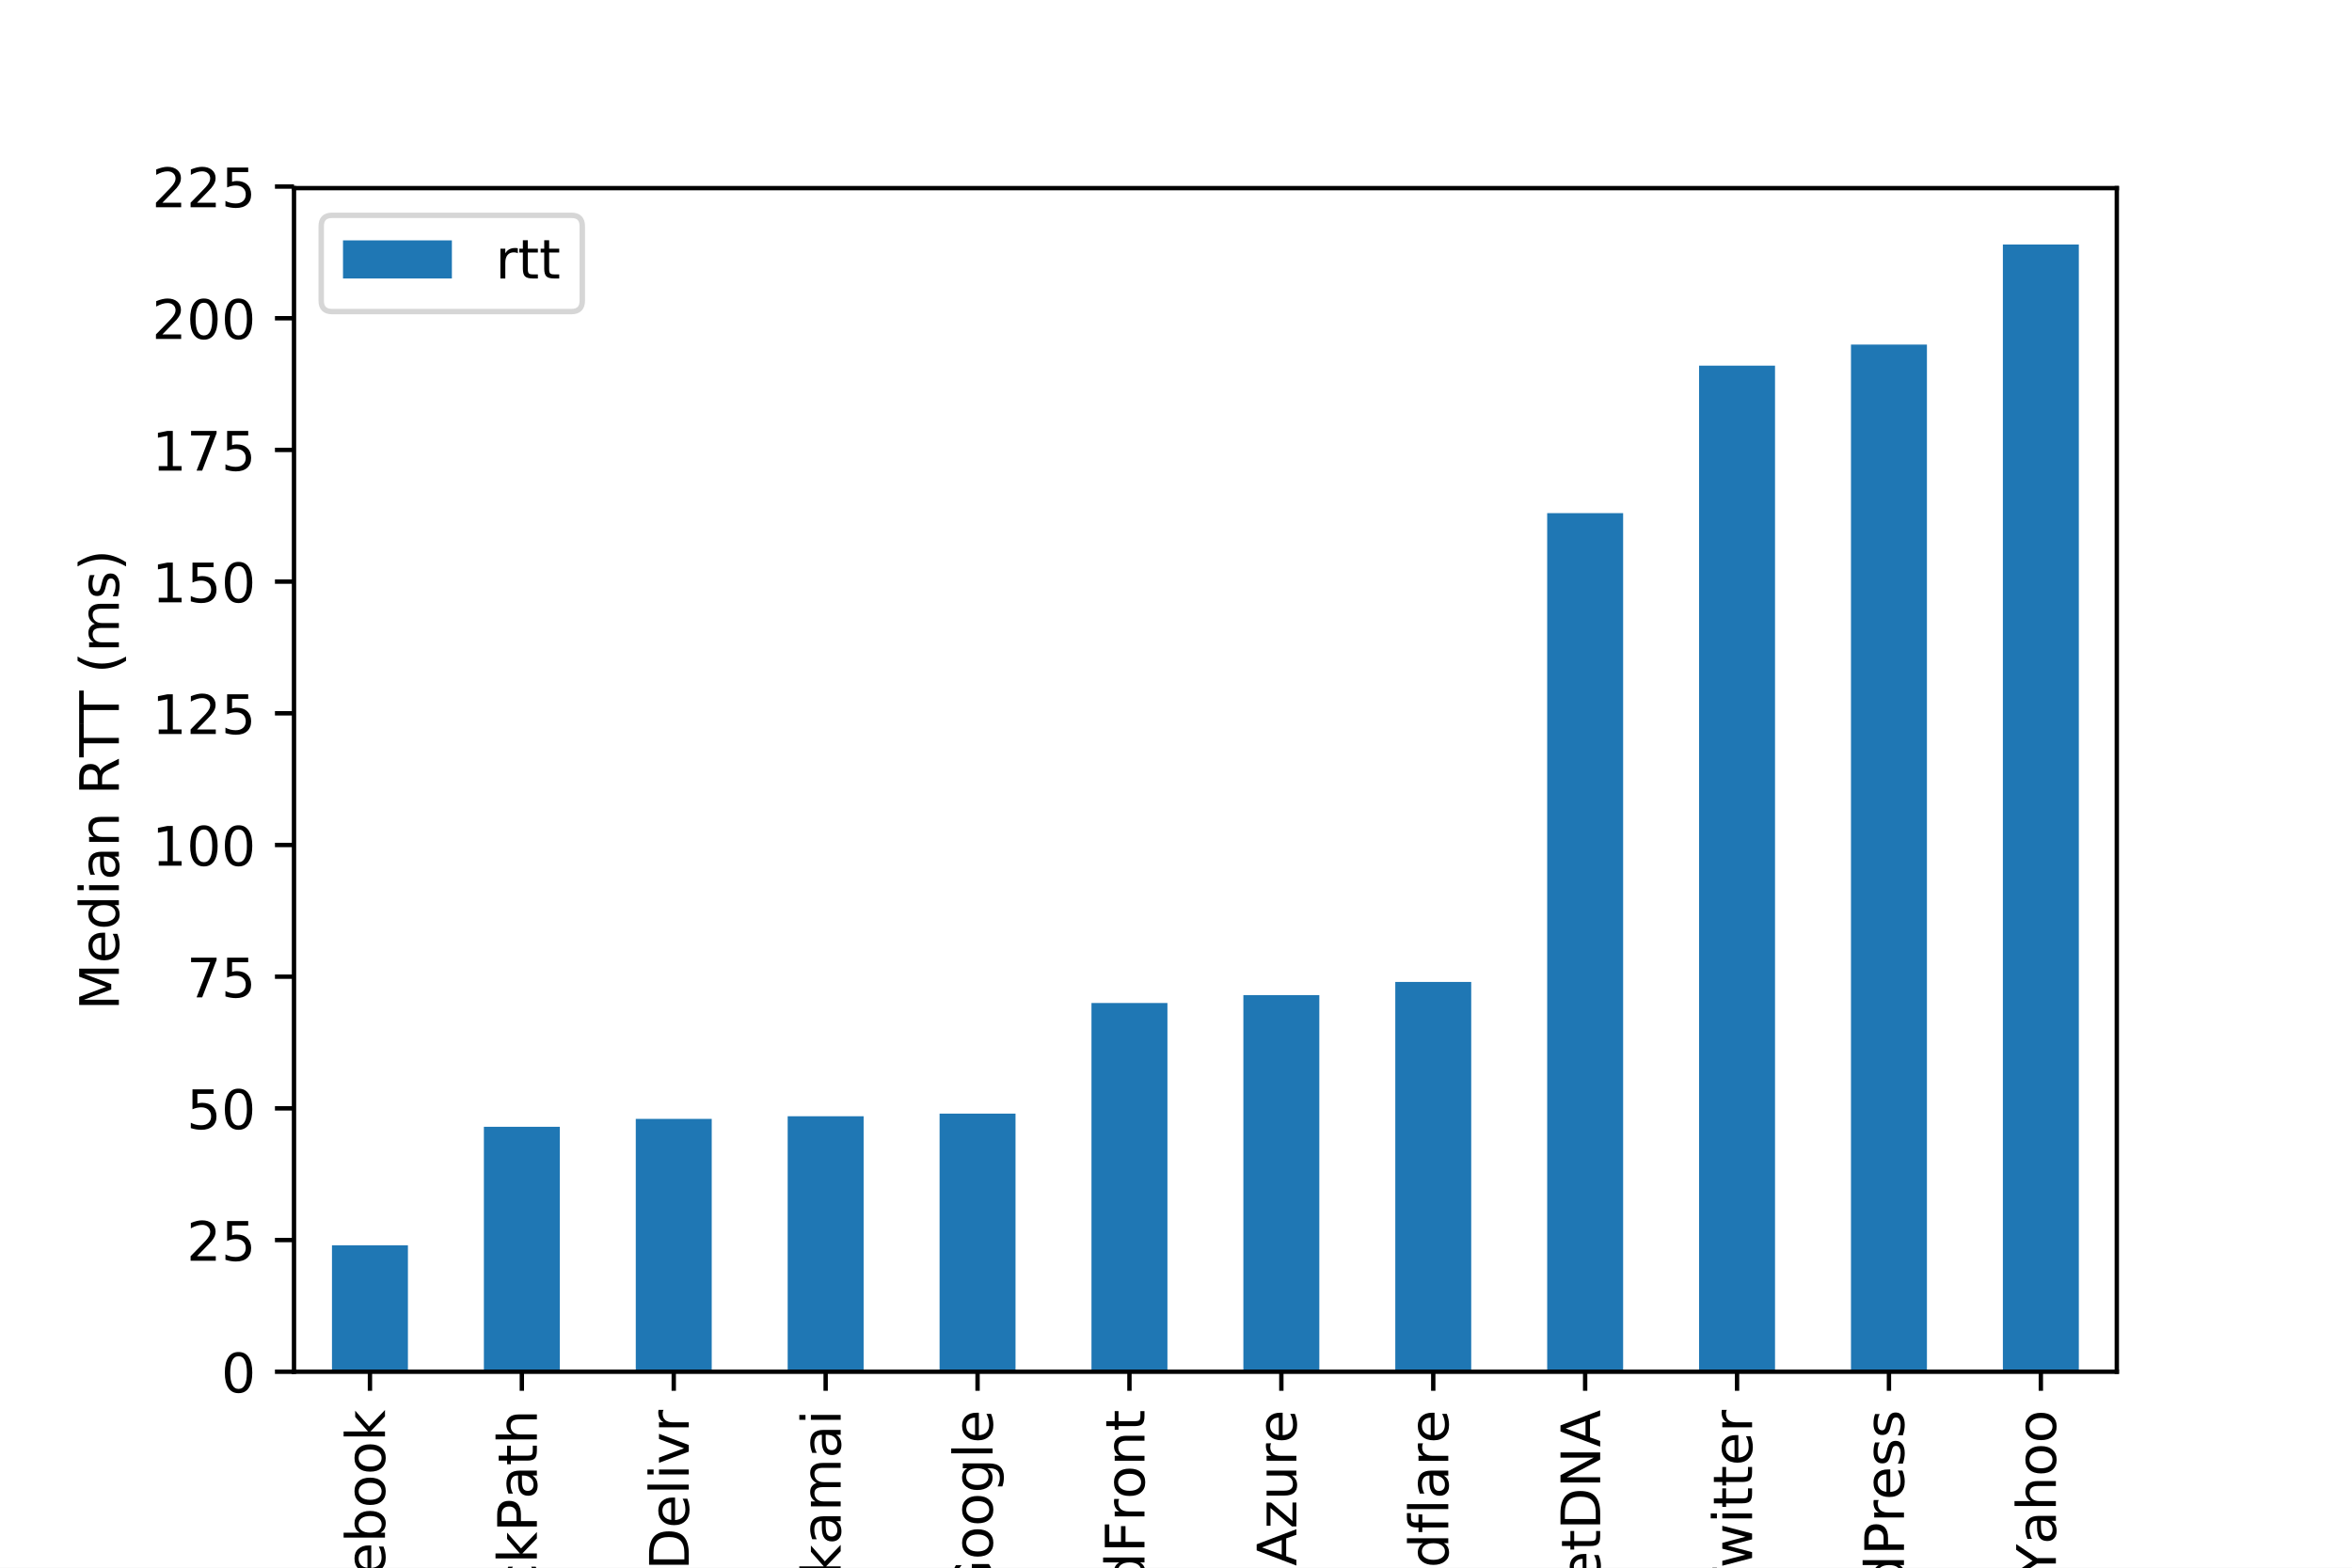
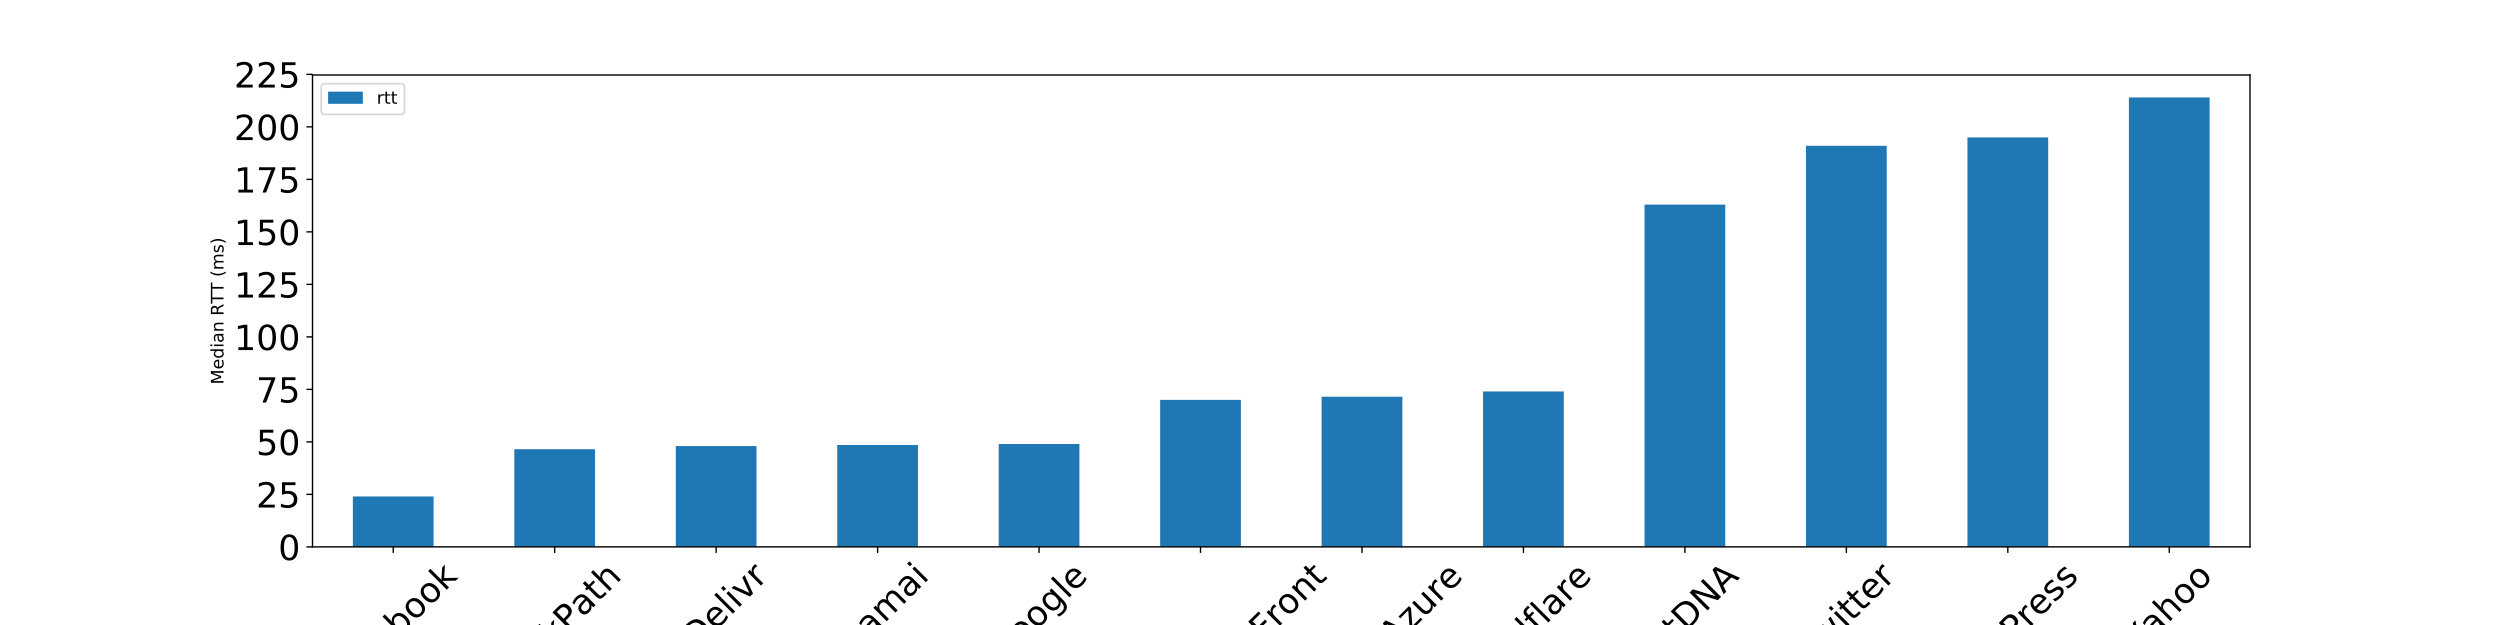
- <svg xmlns="http://www.w3.org/2000/svg" xmlns:xlink="http://www.w3.org/1999/xlink" height="288pt" version="1.1" viewBox="0 0 432 288" width="432pt">
+ <svg xmlns="http://www.w3.org/2000/svg" xmlns:xlink="http://www.w3.org/1999/xlink" height="360pt" version="1.1" viewBox="0 0 1440 360" width="1440pt">
  <defs>
    <style type="text/css">
*{stroke-linecap:butt;stroke-linejoin:round;}
  </style>
  </defs>
  <g id="figure_1">
    <g id="patch_1">
-       <path d="M 0 288  L 432 288  L 432 0  L 0 0  z " style="fill:#ffffff;" />
+       <path d="M 0 360  L 1440 360  L 1440 0  L 0 0  z " style="fill:#ffffff;" />
    </g>
    <g id="axes_1">
      <g id="patch_2">
-         <path d="M 54 252  L 388.8 252  L 388.8 34.56  L 54 34.56  z " style="fill:#ffffff;" />
+         <path d="M 180 315  L 1296 315  L 1296 43.2  L 180 43.2  z " style="fill:#ffffff;" />
      </g>
      <g id="patch_3">
-         <path clip-path="url(#p6c73d897dd)" d="M 60.975 252  L 74.925 252  L 74.925 228.775  L 60.975 228.775  z " style="fill:#1f77b4;" />
+         <path clip-path="url(#p5c8890a8bc)" d="M 203.25 315  L 249.75 315  L 249.75 285.969  L 203.25 285.969  z " style="fill:#1f77b4;" />
      </g>
      <g id="patch_4">
-         <path clip-path="url(#p6c73d897dd)" d="M 88.875 252  L 102.825 252  L 102.825 207.002  L 88.875 207.002  z " style="fill:#1f77b4;" />
+         <path clip-path="url(#p5c8890a8bc)" d="M 296.25 315  L 342.75 315  L 342.75 258.753  L 296.25 258.753  z " style="fill:#1f77b4;" />
      </g>
      <g id="patch_5">
-         <path clip-path="url(#p6c73d897dd)" d="M 116.775 252  L 130.725 252  L 130.725 205.551  L 116.775 205.551  z " style="fill:#1f77b4;" />
+         <path clip-path="url(#p5c8890a8bc)" d="M 389.25 315  L 435.75 315  L 435.75 256.939  L 389.25 256.939  z " style="fill:#1f77b4;" />
      </g>
      <g id="patch_6">
-         <path clip-path="url(#p6c73d897dd)" d="M 144.675 252  L 158.625 252  L 158.625 205.067  L 144.675 205.067  z " style="fill:#1f77b4;" />
+         <path clip-path="url(#p5c8890a8bc)" d="M 482.25 315  L 528.75 315  L 528.75 256.334  L 482.25 256.334  z " style="fill:#1f77b4;" />
      </g>
      <g id="patch_7">
-         <path clip-path="url(#p6c73d897dd)" d="M 172.575 252  L 186.525 252  L 186.525 204.583  L 172.575 204.583  z " style="fill:#1f77b4;" />
+         <path clip-path="url(#p5c8890a8bc)" d="M 575.25 315  L 621.75 315  L 621.75 255.729  L 575.25 255.729  z " style="fill:#1f77b4;" />
      </g>
      <g id="patch_8">
-         <path clip-path="url(#p6c73d897dd)" d="M 200.475 252  L 214.425 252  L 214.425 184.262  L 200.475 184.262  z " style="fill:#1f77b4;" />
+         <path clip-path="url(#p5c8890a8bc)" d="M 668.25 315  L 714.75 315  L 714.75 230.327  L 668.25 230.327  z " style="fill:#1f77b4;" />
      </g>
      <g id="patch_9">
-         <path clip-path="url(#p6c73d897dd)" d="M 228.375 252  L 242.325 252  L 242.325 182.81  L 228.375 182.81  z " style="fill:#1f77b4;" />
+         <path clip-path="url(#p5c8890a8bc)" d="M 761.25 315  L 807.75 315  L 807.75 228.513  L 761.25 228.513  z " style="fill:#1f77b4;" />
      </g>
      <g id="patch_10">
-         <path clip-path="url(#p6c73d897dd)" d="M 256.275 252  L 270.225 252  L 270.225 180.391  L 256.275 180.391  z " style="fill:#1f77b4;" />
+         <path clip-path="url(#p5c8890a8bc)" d="M 854.25 315  L 900.75 315  L 900.75 225.489  L 854.25 225.489  z " style="fill:#1f77b4;" />
      </g>
      <g id="patch_11">
-         <path clip-path="url(#p6c73d897dd)" d="M 284.175 252  L 298.125 252  L 298.125 94.266  L 284.175 94.266  z " style="fill:#1f77b4;" />
+         <path clip-path="url(#p5c8890a8bc)" d="M 947.25 315  L 993.75 315  L 993.75 117.833  L 947.25 117.833  z " style="fill:#1f77b4;" />
      </g>
      <g id="patch_12">
-         <path clip-path="url(#p6c73d897dd)" d="M 312.075 252  L 326.025 252  L 326.025 67.171  L 312.075 67.171  z " style="fill:#1f77b4;" />
+         <path clip-path="url(#p5c8890a8bc)" d="M 1040.25 315  L 1086.75 315  L 1086.75 83.964  L 1040.25 83.964  z " style="fill:#1f77b4;" />
      </g>
      <g id="patch_13">
-         <path clip-path="url(#p6c73d897dd)" d="M 339.975 252  L 353.925 252  L 353.925 63.3  L 339.975 63.3  z " style="fill:#1f77b4;" />
+         <path clip-path="url(#p5c8890a8bc)" d="M 1133.25 315  L 1179.75 315  L 1179.75 79.126  L 1133.25 79.126  z " style="fill:#1f77b4;" />
      </g>
      <g id="patch_14">
-         <path clip-path="url(#p6c73d897dd)" d="M 367.875 252  L 381.825 252  L 381.825 44.914  L 367.875 44.914  z " style="fill:#1f77b4;" />
+         <path clip-path="url(#p5c8890a8bc)" d="M 1226.25 315  L 1272.75 315  L 1272.75 56.143  L 1226.25 56.143  z " style="fill:#1f77b4;" />
      </g>
      <g id="matplotlib.axis_1">
        <g id="xtick_1">
          <g id="line2d_1">
            <defs>
-               <path d="M 0 0  L 0 3.5  " id="mf32700cb9c" style="stroke:#000000;stroke-width:0.8;" />
-             </defs>
-             <g>
-               <use style="stroke:#000000;stroke-width:0.8;" x="67.95" xlink:href="#mf32700cb9c" y="252" />
+               <path d="M 0 0  L 0 3.5  " id="m770027a06d" style="stroke:#000000;stroke-width:0.8;" />
+             </defs>
+             <g>
+               <use style="stroke:#000000;stroke-width:0.8;" x="226.5" xlink:href="#m770027a06d" y="315" />
            </g>
          </g>
          <g id="text_1">
            <defs>
              <path d="M 9.812 72.906  L 51.703 72.906  L 51.703 64.594  L 19.672 64.594  L 19.672 43.109  L 48.578 43.109  L 48.578 34.812  L 19.672 34.812  L 19.672 0  L 9.812 0  z " id="DejaVuSans-46" />
              <path d="M 34.281 27.484  Q 23.391 27.484 19.188 25  Q 14.984 22.516 14.984 16.5  Q 14.984 11.719 18.141 8.906  Q 21.297 6.109 26.703 6.109  Q 34.188 6.109 38.703 11.406  Q 43.219 16.703 43.219 25.484  L 43.219 27.484  z M 52.203 31.203  L 52.203 0  L 43.219 0  L 43.219 8.297  Q 40.141 3.328 35.547 0.953  Q 30.953 -1.422 24.312 -1.422  Q 15.922 -1.422 10.953 3.297  Q 6 8.016 6 15.922  Q 6 25.141 12.172 29.828  Q 18.359 34.516 30.609 34.516  L 43.219 34.516  L 43.219 35.406  Q 43.219 41.609 39.141 45  Q 35.062 48.391 27.688 48.391  Q 23 48.391 18.547 47.266  Q 14.109 46.141 10.016 43.891  L 10.016 52.203  Q 14.938 54.109 19.578 55.047  Q 24.219 56 28.609 56  Q 40.484 56 46.344 49.844  Q 52.203 43.703 52.203 31.203  z " id="DejaVuSans-61" />
              <path d="M 48.781 52.594  L 48.781 44.188  Q 44.969 46.297 41.141 47.344  Q 37.312 48.391 33.406 48.391  Q 24.656 48.391 19.812 42.844  Q 14.984 37.312 14.984 27.297  Q 14.984 17.281 19.812 11.734  Q 24.656 6.203 33.406 6.203  Q 37.312 6.203 41.141 7.25  Q 44.969 8.297 48.781 10.406  L 48.781 2.094  Q 45.016 0.344 40.984 -0.531  Q 36.969 -1.422 32.422 -1.422  Q 20.062 -1.422 12.781 6.344  Q 5.516 14.109 5.516 27.297  Q 5.516 40.672 12.859 48.328  Q 20.219 56 33.016 56  Q 37.156 56 41.109 55.141  Q 45.062 54.297 48.781 52.594  z " id="DejaVuSans-63" />
              <path d="M 56.203 29.594  L 56.203 25.203  L 14.891 25.203  Q 15.484 15.922 20.484 11.062  Q 25.484 6.203 34.422 6.203  Q 39.594 6.203 44.453 7.469  Q 49.312 8.734 54.109 11.281  L 54.109 2.781  Q 49.266 0.734 44.188 -0.344  Q 39.109 -1.422 33.891 -1.422  Q 20.797 -1.422 13.156 6.188  Q 5.516 13.812 5.516 26.812  Q 5.516 40.234 12.766 48.109  Q 20.016 56 32.328 56  Q 43.359 56 49.781 48.891  Q 56.203 41.797 56.203 29.594  z M 47.219 32.234  Q 47.125 39.594 43.094 43.984  Q 39.062 48.391 32.422 48.391  Q 24.906 48.391 20.391 44.141  Q 15.875 39.891 15.188 32.172  z " id="DejaVuSans-65" />
              <path d="M 48.688 27.297  Q 48.688 37.203 44.609 42.844  Q 40.531 48.484 33.406 48.484  Q 26.266 48.484 22.188 42.844  Q 18.109 37.203 18.109 27.297  Q 18.109 17.391 22.188 11.75  Q 26.266 6.109 33.406 6.109  Q 40.531 6.109 44.609 11.75  Q 48.688 17.391 48.688 27.297  z M 18.109 46.391  Q 20.953 51.266 25.266 53.625  Q 29.594 56 35.594 56  Q 45.562 56 51.781 48.094  Q 58.016 40.188 58.016 27.297  Q 58.016 14.406 51.781 6.484  Q 45.562 -1.422 35.594 -1.422  Q 29.594 -1.422 25.266 0.953  Q 20.953 3.328 18.109 8.203  L 18.109 0  L 9.078 0  L 9.078 75.984  L 18.109 75.984  z " id="DejaVuSans-62" />
              <path d="M 30.609 48.391  Q 23.391 48.391 19.188 42.75  Q 14.984 37.109 14.984 27.297  Q 14.984 17.484 19.156 11.844  Q 23.344 6.203 30.609 6.203  Q 37.797 6.203 41.984 11.859  Q 46.188 17.531 46.188 27.297  Q 46.188 37.016 41.984 42.703  Q 37.797 48.391 30.609 48.391  z M 30.609 56  Q 42.328 56 49.016 48.375  Q 55.719 40.766 55.719 27.297  Q 55.719 13.875 49.016 6.219  Q 42.328 -1.422 30.609 -1.422  Q 18.844 -1.422 12.172 6.219  Q 5.516 13.875 5.516 27.297  Q 5.516 40.766 12.172 48.375  Q 18.844 56 30.609 56  z " id="DejaVuSans-6f" />
              <path d="M 9.078 75.984  L 18.109 75.984  L 18.109 31.109  L 44.922 54.688  L 56.391 54.688  L 27.391 29.109  L 57.625 0  L 45.906 0  L 18.109 26.703  L 18.109 0  L 9.078 0  z " id="DejaVuSans-6b" />
            </defs>
-             <g transform="translate(70.70937 306.8938)rotate(-90)scale(0.1 -0.1)">
+             <g transform="translate(196.5363 400.4778)rotate(-45)scale(0.2 -0.2)">
              <use xlink:href="#DejaVuSans-46" />
              <use x="57.379" xlink:href="#DejaVuSans-61" />
              <use x="118.658" xlink:href="#DejaVuSans-63" />
              <use x="173.639" xlink:href="#DejaVuSans-65" />
              <use x="235.162" xlink:href="#DejaVuSans-62" />
              <use x="298.639" xlink:href="#DejaVuSans-6f" />
              <use x="359.82" xlink:href="#DejaVuSans-6f" />
              <use x="421.002" xlink:href="#DejaVuSans-6b" />
            </g>
          </g>
        </g>
        <g id="xtick_2">
          <g id="line2d_2">
            <g>
-               <use style="stroke:#000000;stroke-width:0.8;" x="95.85" xlink:href="#mf32700cb9c" y="252" />
+               <use style="stroke:#000000;stroke-width:0.8;" x="319.5" xlink:href="#m770027a06d" y="315" />
            </g>
          </g>
          <g id="text_2">
            <defs>
              <path d="M 53.516 70.516  L 53.516 60.891  Q 47.906 63.578 42.922 64.891  Q 37.938 66.219 33.297 66.219  Q 25.25 66.219 20.875 63.094  Q 16.5 59.969 16.5 54.203  Q 16.5 49.359 19.406 46.891  Q 22.312 44.438 30.422 42.922  L 36.375 41.703  Q 47.406 39.594 52.656 34.297  Q 57.906 29 57.906 20.125  Q 57.906 9.516 50.797 4.047  Q 43.703 -1.422 29.984 -1.422  Q 24.812 -1.422 18.969 -0.25  Q 13.141 0.922 6.891 3.219  L 6.891 13.375  Q 12.891 10.016 18.656 8.297  Q 24.422 6.594 29.984 6.594  Q 38.422 6.594 43.016 9.906  Q 47.609 13.234 47.609 19.391  Q 47.609 24.75 44.312 27.781  Q 41.016 30.812 33.5 32.328  L 27.484 33.5  Q 16.453 35.688 11.516 40.375  Q 6.594 45.062 6.594 53.422  Q 6.594 63.094 13.406 68.656  Q 20.219 74.219 32.172 74.219  Q 37.312 74.219 42.625 73.281  Q 47.953 72.359 53.516 70.516  z " id="DejaVuSans-53" />
              <path d="M 18.312 70.219  L 18.312 54.688  L 36.812 54.688  L 36.812 47.703  L 18.312 47.703  L 18.312 18.016  Q 18.312 11.328 20.141 9.422  Q 21.969 7.516 27.594 7.516  L 36.812 7.516  L 36.812 0  L 27.594 0  Q 17.188 0 13.234 3.875  Q 9.281 7.766 9.281 18.016  L 9.281 47.703  L 2.688 47.703  L 2.688 54.688  L 9.281 54.688  L 9.281 70.219  z " id="DejaVuSans-74" />
              <path d="M 19.672 64.797  L 19.672 37.406  L 32.078 37.406  Q 38.969 37.406 42.719 40.969  Q 46.484 44.531 46.484 51.125  Q 46.484 57.672 42.719 61.234  Q 38.969 64.797 32.078 64.797  z M 9.812 72.906  L 32.078 72.906  Q 44.344 72.906 50.609 67.359  Q 56.891 61.812 56.891 51.125  Q 56.891 40.328 50.609 34.812  Q 44.344 29.297 32.078 29.297  L 19.672 29.297  L 19.672 0  L 9.812 0  z " id="DejaVuSans-50" />
              <path d="M 54.891 33.016  L 54.891 0  L 45.906 0  L 45.906 32.719  Q 45.906 40.484 42.875 44.328  Q 39.844 48.188 33.797 48.188  Q 26.516 48.188 22.312 43.547  Q 18.109 38.922 18.109 30.906  L 18.109 0  L 9.078 0  L 9.078 75.984  L 18.109 75.984  L 18.109 46.188  Q 21.344 51.125 25.703 53.562  Q 30.078 56 35.797 56  Q 45.219 56 50.047 50.172  Q 54.891 44.344 54.891 33.016  z " id="DejaVuSans-68" />
            </defs>
-             <g transform="translate(98.60938 309.0953)rotate(-90)scale(0.1 -0.1)">
+             <g transform="translate(287.9796 403.5913)rotate(-45)scale(0.2 -0.2)">
              <use xlink:href="#DejaVuSans-53" />
              <use x="63.477" xlink:href="#DejaVuSans-74" />
              <use x="102.686" xlink:href="#DejaVuSans-61" />
              <use x="163.965" xlink:href="#DejaVuSans-63" />
              <use x="218.945" xlink:href="#DejaVuSans-6b" />
              <use x="276.855" xlink:href="#DejaVuSans-50" />
              <use x="337.096" xlink:href="#DejaVuSans-61" />
              <use x="398.375" xlink:href="#DejaVuSans-74" />
              <use x="437.584" xlink:href="#DejaVuSans-68" />
            </g>
          </g>
        </g>
        <g id="xtick_3">
          <g id="line2d_3">
            <g>
-               <use style="stroke:#000000;stroke-width:0.8;" x="123.75" xlink:href="#mf32700cb9c" y="252" />
+               <use style="stroke:#000000;stroke-width:0.8;" x="412.5" xlink:href="#m770027a06d" y="315" />
            </g>
          </g>
          <g id="text_3">
            <defs>
              <path d="M 9.422 54.688  L 18.406 54.688  L 18.406 -0.984  Q 18.406 -11.422 14.422 -16.109  Q 10.453 -20.797 1.609 -20.797  L -1.812 -20.797  L -1.812 -13.188  L 0.594 -13.188  Q 5.719 -13.188 7.562 -10.812  Q 9.422 -8.453 9.422 -0.984  z M 9.422 75.984  L 18.406 75.984  L 18.406 64.594  L 9.422 64.594  z " id="DejaVuSans-6a" />
              <path d="M 44.281 53.078  L 44.281 44.578  Q 40.484 46.531 36.375 47.5  Q 32.281 48.484 27.875 48.484  Q 21.188 48.484 17.844 46.438  Q 14.5 44.391 14.5 40.281  Q 14.5 37.156 16.891 35.375  Q 19.281 33.594 26.516 31.984  L 29.594 31.297  Q 39.156 29.25 43.188 25.516  Q 47.219 21.781 47.219 15.094  Q 47.219 7.469 41.188 3.016  Q 35.156 -1.422 24.609 -1.422  Q 20.219 -1.422 15.453 -0.562  Q 10.688 0.297 5.422 2  L 5.422 11.281  Q 10.406 8.688 15.234 7.391  Q 20.062 6.109 24.812 6.109  Q 31.156 6.109 34.562 8.281  Q 37.984 10.453 37.984 14.406  Q 37.984 18.062 35.516 20.016  Q 33.062 21.969 24.703 23.781  L 21.578 24.516  Q 13.234 26.266 9.516 29.906  Q 5.812 33.547 5.812 39.891  Q 5.812 47.609 11.281 51.797  Q 16.75 56 26.812 56  Q 31.781 56 36.172 55.266  Q 40.578 54.547 44.281 53.078  z " id="DejaVuSans-73" />
              <path d="M 19.672 64.797  L 19.672 8.109  L 31.594 8.109  Q 46.688 8.109 53.688 14.938  Q 60.688 21.781 60.688 36.531  Q 60.688 51.172 53.688 57.984  Q 46.688 64.797 31.594 64.797  z M 9.812 72.906  L 30.078 72.906  Q 51.266 72.906 61.172 64.094  Q 71.094 55.281 71.094 36.531  Q 71.094 17.672 61.125 8.828  Q 51.172 0 30.078 0  L 9.812 0  z " id="DejaVuSans-44" />
              <path d="M 9.422 75.984  L 18.406 75.984  L 18.406 0  L 9.422 0  z " id="DejaVuSans-6c" />
              <path d="M 9.422 54.688  L 18.406 54.688  L 18.406 0  L 9.422 0  z M 9.422 75.984  L 18.406 75.984  L 18.406 64.594  L 9.422 64.594  z " id="DejaVuSans-69" />
              <path d="M 2.984 54.688  L 12.5 54.688  L 29.594 8.797  L 46.688 54.688  L 56.203 54.688  L 35.688 0  L 23.484 0  z " id="DejaVuSans-76" />
              <path d="M 41.109 46.297  Q 39.594 47.172 37.812 47.578  Q 36.031 48 33.891 48  Q 26.266 48 22.188 43.047  Q 18.109 38.094 18.109 28.812  L 18.109 0  L 9.078 0  L 9.078 54.688  L 18.109 54.688  L 18.109 46.188  Q 20.953 51.172 25.484 53.578  Q 30.031 56 36.531 56  Q 37.453 56 38.578 55.875  Q 39.703 55.766 41.062 55.516  z " id="DejaVuSans-72" />
            </defs>
-             <g transform="translate(126.5094 296.4266)rotate(-90)scale(0.1 -0.1)">
+             <g transform="translate(389.9378 385.675)rotate(-45)scale(0.2 -0.2)">
              <use xlink:href="#DejaVuSans-6a" />
              <use x="27.783" xlink:href="#DejaVuSans-73" />
              <use x="79.883" xlink:href="#DejaVuSans-44" />
              <use x="156.885" xlink:href="#DejaVuSans-65" />
              <use x="218.408" xlink:href="#DejaVuSans-6c" />
              <use x="246.191" xlink:href="#DejaVuSans-69" />
              <use x="273.975" xlink:href="#DejaVuSans-76" />
              <use x="333.154" xlink:href="#DejaVuSans-72" />
            </g>
          </g>
        </g>
        <g id="xtick_4">
          <g id="line2d_4">
            <g>
-               <use style="stroke:#000000;stroke-width:0.8;" x="151.65" xlink:href="#mf32700cb9c" y="252" />
+               <use style="stroke:#000000;stroke-width:0.8;" x="505.5" xlink:href="#m770027a06d" y="315" />
            </g>
          </g>
          <g id="text_4">
            <defs>
              <path d="M 34.188 63.188  L 20.797 26.906  L 47.609 26.906  z M 28.609 72.906  L 39.797 72.906  L 67.578 0  L 57.328 0  L 50.688 18.703  L 17.828 18.703  L 11.188 0  L 0.781 0  z " id="DejaVuSans-41" />
              <path d="M 52 44.188  Q 55.375 50.25 60.062 53.125  Q 64.75 56 71.094 56  Q 79.641 56 84.281 50.016  Q 88.922 44.047 88.922 33.016  L 88.922 0  L 79.891 0  L 79.891 32.719  Q 79.891 40.578 77.094 44.375  Q 74.312 48.188 68.609 48.188  Q 61.625 48.188 57.562 43.547  Q 53.516 38.922 53.516 30.906  L 53.516 0  L 44.484 0  L 44.484 32.719  Q 44.484 40.625 41.703 44.406  Q 38.922 48.188 33.109 48.188  Q 26.219 48.188 22.156 43.531  Q 18.109 38.875 18.109 30.906  L 18.109 0  L 9.078 0  L 9.078 54.688  L 18.109 54.688  L 18.109 46.188  Q 21.188 51.219 25.484 53.609  Q 29.781 56 35.688 56  Q 41.656 56 45.828 52.969  Q 50 49.953 52 44.188  z " id="DejaVuSans-6d" />
            </defs>
-             <g transform="translate(154.4094 296.4047)rotate(-90)scale(0.1 -0.1)">
+             <g transform="translate(482.9532 385.644)rotate(-45)scale(0.2 -0.2)">
              <use xlink:href="#DejaVuSans-41" />
              <use x="68.408" xlink:href="#DejaVuSans-6b" />
              <use x="126.303" xlink:href="#DejaVuSans-61" />
              <use x="187.582" xlink:href="#DejaVuSans-6d" />
              <use x="284.994" xlink:href="#DejaVuSans-61" />
              <use x="346.273" xlink:href="#DejaVuSans-69" />
            </g>
          </g>
        </g>
        <g id="xtick_5">
          <g id="line2d_5">
            <g>
-               <use style="stroke:#000000;stroke-width:0.8;" x="179.55" xlink:href="#mf32700cb9c" y="252" />
+               <use style="stroke:#000000;stroke-width:0.8;" x="598.5" xlink:href="#m770027a06d" y="315" />
            </g>
          </g>
          <g id="text_5">
            <defs>
              <path d="M 59.516 10.406  L 59.516 29.984  L 43.406 29.984  L 43.406 38.094  L 69.281 38.094  L 69.281 6.781  Q 63.578 2.734 56.688 0.656  Q 49.812 -1.422 42 -1.422  Q 24.906 -1.422 15.25 8.562  Q 5.609 18.562 5.609 36.375  Q 5.609 54.25 15.25 64.234  Q 24.906 74.219 42 74.219  Q 49.125 74.219 55.547 72.453  Q 61.969 70.703 67.391 67.281  L 67.391 56.781  Q 61.922 61.422 55.766 63.766  Q 49.609 66.109 42.828 66.109  Q 29.438 66.109 22.719 58.641  Q 16.016 51.172 16.016 36.375  Q 16.016 21.625 22.719 14.156  Q 29.438 6.688 42.828 6.688  Q 48.047 6.688 52.141 7.594  Q 56.25 8.5 59.516 10.406  z " id="DejaVuSans-47" />
              <path d="M 45.406 27.984  Q 45.406 37.75 41.375 43.109  Q 37.359 48.484 30.078 48.484  Q 22.859 48.484 18.828 43.109  Q 14.797 37.75 14.797 27.984  Q 14.797 18.266 18.828 12.891  Q 22.859 7.516 30.078 7.516  Q 37.359 7.516 41.375 12.891  Q 45.406 18.266 45.406 27.984  z M 54.391 6.781  Q 54.391 -7.172 48.188 -13.984  Q 42 -20.797 29.203 -20.797  Q 24.469 -20.797 20.266 -20.094  Q 16.062 -19.391 12.109 -17.922  L 12.109 -9.188  Q 16.062 -11.328 19.922 -12.344  Q 23.781 -13.375 27.781 -13.375  Q 36.625 -13.375 41.016 -8.766  Q 45.406 -4.156 45.406 5.172  L 45.406 9.625  Q 42.625 4.781 38.281 2.391  Q 33.938 0 27.875 0  Q 17.828 0 11.672 7.656  Q 5.516 15.328 5.516 27.984  Q 5.516 40.672 11.672 48.328  Q 17.828 56 27.875 56  Q 33.938 56 38.281 53.609  Q 42.625 51.219 45.406 46.391  L 45.406 54.688  L 54.391 54.688  z " id="DejaVuSans-67" />
            </defs>
-             <g transform="translate(182.3094 294.2656)rotate(-90)scale(0.1 -0.1)">
+             <g transform="translate(577.4658 382.6189)rotate(-45)scale(0.2 -0.2)">
              <use xlink:href="#DejaVuSans-47" />
              <use x="77.49" xlink:href="#DejaVuSans-6f" />
              <use x="138.672" xlink:href="#DejaVuSans-6f" />
              <use x="199.854" xlink:href="#DejaVuSans-67" />
              <use x="263.33" xlink:href="#DejaVuSans-6c" />
              <use x="291.113" xlink:href="#DejaVuSans-65" />
            </g>
          </g>
        </g>
        <g id="xtick_6">
          <g id="line2d_6">
            <g>
-               <use style="stroke:#000000;stroke-width:0.8;" x="207.45" xlink:href="#mf32700cb9c" y="252" />
+               <use style="stroke:#000000;stroke-width:0.8;" x="691.5" xlink:href="#m770027a06d" y="315" />
            </g>
          </g>
          <g id="text_6">
            <defs>
              <path d="M 5.516 54.688  L 48.188 54.688  L 48.188 46.484  L 14.406 7.172  L 48.188 7.172  L 48.188 0  L 4.297 0  L 4.297 8.203  L 38.094 47.516  L 5.516 47.516  z " id="DejaVuSans-7a" />
              <path d="M 54.891 33.016  L 54.891 0  L 45.906 0  L 45.906 32.719  Q 45.906 40.484 42.875 44.328  Q 39.844 48.188 33.797 48.188  Q 26.516 48.188 22.312 43.547  Q 18.109 38.922 18.109 30.906  L 18.109 0  L 9.078 0  L 9.078 54.688  L 18.109 54.688  L 18.109 46.188  Q 21.344 51.125 25.703 53.562  Q 30.078 56 35.797 56  Q 45.219 56 50.047 50.172  Q 54.891 44.344 54.891 33.016  z " id="DejaVuSans-6e" />
              <path id="DejaVuSans-20" />
              <path d="M 64.406 67.281  L 64.406 56.891  Q 59.422 61.531 53.781 63.812  Q 48.141 66.109 41.797 66.109  Q 29.297 66.109 22.656 58.469  Q 16.016 50.828 16.016 36.375  Q 16.016 21.969 22.656 14.328  Q 29.297 6.688 41.797 6.688  Q 48.141 6.688 53.781 8.984  Q 59.422 11.281 64.406 15.922  L 64.406 5.609  Q 59.234 2.094 53.438 0.328  Q 47.656 -1.422 41.219 -1.422  Q 24.656 -1.422 15.125 8.703  Q 5.609 18.844 5.609 36.375  Q 5.609 53.953 15.125 64.078  Q 24.656 74.219 41.219 74.219  Q 47.75 74.219 53.531 72.484  Q 59.328 70.75 64.406 67.281  z " id="DejaVuSans-43" />
              <path d="M 8.5 21.578  L 8.5 54.688  L 17.484 54.688  L 17.484 21.922  Q 17.484 14.156 20.5 10.266  Q 23.531 6.391 29.594 6.391  Q 36.859 6.391 41.078 11.031  Q 45.312 15.672 45.312 23.688  L 45.312 54.688  L 54.297 54.688  L 54.297 0  L 45.312 0  L 45.312 8.406  Q 42.047 3.422 37.719 1  Q 33.406 -1.422 27.688 -1.422  Q 18.266 -1.422 13.375 4.438  Q 8.5 10.297 8.5 21.578  z M 31.109 56  z " id="DejaVuSans-75" />
              <path d="M 45.406 46.391  L 45.406 75.984  L 54.391 75.984  L 54.391 0  L 45.406 0  L 45.406 8.203  Q 42.578 3.328 38.25 0.953  Q 33.938 -1.422 27.875 -1.422  Q 17.969 -1.422 11.734 6.484  Q 5.516 14.406 5.516 27.297  Q 5.516 40.188 11.734 48.094  Q 17.969 56 27.875 56  Q 33.938 56 38.25 53.625  Q 42.578 51.266 45.406 46.391  z M 14.797 27.297  Q 14.797 17.391 18.875 11.75  Q 22.953 6.109 30.078 6.109  Q 37.203 6.109 41.297 11.75  Q 45.406 17.391 45.406 27.297  Q 45.406 37.203 41.297 42.844  Q 37.203 48.484 30.078 48.484  Q 22.953 48.484 18.875 42.844  Q 14.797 37.203 14.797 27.297  z " id="DejaVuSans-64" />
            </defs>
-             <g transform="translate(210.2094 357.3828)rotate(-90)scale(0.1 -0.1)">
+             <g transform="translate(625.8352 471.8801)rotate(-45)scale(0.2 -0.2)">
              <use xlink:href="#DejaVuSans-41" />
              <use x="68.408" xlink:href="#DejaVuSans-6d" />
              <use x="165.82" xlink:href="#DejaVuSans-61" />
              <use x="227.1" xlink:href="#DejaVuSans-7a" />
              <use x="279.59" xlink:href="#DejaVuSans-6f" />
              <use x="340.771" xlink:href="#DejaVuSans-6e" />
              <use x="404.15" xlink:href="#DejaVuSans-20" />
              <use x="435.938" xlink:href="#DejaVuSans-43" />
              <use x="505.762" xlink:href="#DejaVuSans-6c" />
              <use x="533.545" xlink:href="#DejaVuSans-6f" />
              <use x="594.727" xlink:href="#DejaVuSans-75" />
              <use x="658.105" xlink:href="#DejaVuSans-64" />
              <use x="721.582" xlink:href="#DejaVuSans-46" />
              <use x="778.992" xlink:href="#DejaVuSans-72" />
              <use x="820.074" xlink:href="#DejaVuSans-6f" />
              <use x="881.256" xlink:href="#DejaVuSans-6e" />
              <use x="944.635" xlink:href="#DejaVuSans-74" />
            </g>
          </g>
        </g>
        <g id="xtick_7">
          <g id="line2d_7">
            <g>
-               <use style="stroke:#000000;stroke-width:0.8;" x="235.35" xlink:href="#mf32700cb9c" y="252" />
+               <use style="stroke:#000000;stroke-width:0.8;" x="784.5" xlink:href="#m770027a06d" y="315" />
            </g>
          </g>
          <g id="text_7">
            <defs>
              <path d="M 9.812 72.906  L 24.516 72.906  L 43.109 23.297  L 61.812 72.906  L 76.516 72.906  L 76.516 0  L 66.891 0  L 66.891 64.016  L 48.094 14.016  L 38.188 14.016  L 19.391 64.016  L 19.391 0  L 9.812 0  z " id="DejaVuSans-4d" />
              <path d="M 37.109 75.984  L 37.109 68.5  L 28.516 68.5  Q 23.688 68.5 21.797 66.547  Q 19.922 64.594 19.922 59.516  L 19.922 54.688  L 34.719 54.688  L 34.719 47.703  L 19.922 47.703  L 19.922 0  L 10.891 0  L 10.891 47.703  L 2.297 47.703  L 2.297 54.688  L 10.891 54.688  L 10.891 58.5  Q 10.891 67.625 15.141 71.797  Q 19.391 75.984 28.609 75.984  z " id="DejaVuSans-66" />
            </defs>
-             <g transform="translate(238.1094 336.7641)rotate(-90)scale(0.1 -0.1)">
+             <g transform="translate(733.4149 442.7208)rotate(-45)scale(0.2 -0.2)">
              <use xlink:href="#DejaVuSans-4d" />
              <use x="86.279" xlink:href="#DejaVuSans-69" />
              <use x="114.062" xlink:href="#DejaVuSans-63" />
              <use x="169.043" xlink:href="#DejaVuSans-72" />
              <use x="210.125" xlink:href="#DejaVuSans-6f" />
              <use x="271.307" xlink:href="#DejaVuSans-73" />
              <use x="323.406" xlink:href="#DejaVuSans-6f" />
              <use x="384.588" xlink:href="#DejaVuSans-66" />
              <use x="419.777" xlink:href="#DejaVuSans-74" />
              <use x="458.986" xlink:href="#DejaVuSans-20" />
              <use x="490.773" xlink:href="#DejaVuSans-41" />
              <use x="559.182" xlink:href="#DejaVuSans-7a" />
              <use x="611.672" xlink:href="#DejaVuSans-75" />
              <use x="675.051" xlink:href="#DejaVuSans-72" />
              <use x="716.133" xlink:href="#DejaVuSans-65" />
            </g>
          </g>
        </g>
        <g id="xtick_8">
          <g id="line2d_8">
            <g>
-               <use style="stroke:#000000;stroke-width:0.8;" x="263.25" xlink:href="#mf32700cb9c" y="252" />
+               <use style="stroke:#000000;stroke-width:0.8;" x="877.5" xlink:href="#m770027a06d" y="315" />
            </g>
          </g>
          <g id="text_8">
-             <g transform="translate(266.0094 310.2531)rotate(-90)scale(0.1 -0.1)">
+             <g transform="translate(845.1609 405.2287)rotate(-45)scale(0.2 -0.2)">
              <use xlink:href="#DejaVuSans-43" />
              <use x="69.824" xlink:href="#DejaVuSans-6c" />
              <use x="97.607" xlink:href="#DejaVuSans-6f" />
              <use x="158.789" xlink:href="#DejaVuSans-75" />
              <use x="222.168" xlink:href="#DejaVuSans-64" />
              <use x="285.645" xlink:href="#DejaVuSans-66" />
              <use x="320.85" xlink:href="#DejaVuSans-6c" />
              <use x="348.633" xlink:href="#DejaVuSans-61" />
              <use x="409.912" xlink:href="#DejaVuSans-72" />
              <use x="450.994" xlink:href="#DejaVuSans-65" />
            </g>
          </g>
        </g>
        <g id="xtick_9">
          <g id="line2d_9">
            <g>
-               <use style="stroke:#000000;stroke-width:0.8;" x="291.15" xlink:href="#mf32700cb9c" y="252" />
+               <use style="stroke:#000000;stroke-width:0.8;" x="970.5" xlink:href="#m770027a06d" y="315" />
            </g>
          </g>
          <g id="text_9">
            <defs>
              <path d="M 9.812 72.906  L 23.094 72.906  L 55.422 11.922  L 55.422 72.906  L 64.984 72.906  L 64.984 0  L 51.703 0  L 19.391 60.984  L 19.391 0  L 9.812 0  z " id="DejaVuSans-4e" />
            </defs>
-             <g transform="translate(293.9094 298.5766)rotate(-90)scale(0.1 -0.1)">
+             <g transform="translate(946.4175 388.7155)rotate(-45)scale(0.2 -0.2)">
              <use xlink:href="#DejaVuSans-4e" />
              <use x="74.805" xlink:href="#DejaVuSans-65" />
              <use x="136.328" xlink:href="#DejaVuSans-74" />
              <use x="175.537" xlink:href="#DejaVuSans-44" />
              <use x="252.539" xlink:href="#DejaVuSans-4e" />
              <use x="327.344" xlink:href="#DejaVuSans-41" />
            </g>
          </g>
        </g>
        <g id="xtick_10">
          <g id="line2d_10">
            <g>
-               <use style="stroke:#000000;stroke-width:0.8;" x="319.05" xlink:href="#mf32700cb9c" y="252" />
+               <use style="stroke:#000000;stroke-width:0.8;" x="1063.5" xlink:href="#m770027a06d" y="315" />
            </g>
          </g>
          <g id="text_10">
            <defs>
              <path d="M -0.297 72.906  L 61.375 72.906  L 61.375 64.594  L 35.5 64.594  L 35.5 0  L 25.594 0  L 25.594 64.594  L -0.297 64.594  z " id="DejaVuSans-54" />
              <path d="M 4.203 54.688  L 13.188 54.688  L 24.422 12.016  L 35.594 54.688  L 46.188 54.688  L 57.422 12.016  L 68.609 54.688  L 77.594 54.688  L 63.281 0  L 52.688 0  L 40.922 44.828  L 29.109 0  L 18.5 0  z " id="DejaVuSans-77" />
            </defs>
-             <g transform="translate(321.8094 294.1438)rotate(-90)scale(0.1 -0.1)">
+             <g transform="translate(1042.552 382.4466)rotate(-45)scale(0.2 -0.2)">
              <use xlink:href="#DejaVuSans-54" />
              <use x="60.834" xlink:href="#DejaVuSans-77" />
              <use x="142.621" xlink:href="#DejaVuSans-69" />
              <use x="170.404" xlink:href="#DejaVuSans-74" />
              <use x="209.613" xlink:href="#DejaVuSans-74" />
              <use x="248.822" xlink:href="#DejaVuSans-65" />
              <use x="310.346" xlink:href="#DejaVuSans-72" />
            </g>
          </g>
        </g>
        <g id="xtick_11">
          <g id="line2d_11">
            <g>
-               <use style="stroke:#000000;stroke-width:0.8;" x="346.95" xlink:href="#mf32700cb9c" y="252" />
+               <use style="stroke:#000000;stroke-width:0.8;" x="1156.5" xlink:href="#m770027a06d" y="315" />
            </g>
          </g>
          <g id="text_11">
            <defs>
              <path d="M 3.328 72.906  L 13.281 72.906  L 28.609 11.281  L 43.891 72.906  L 54.984 72.906  L 70.312 11.281  L 85.594 72.906  L 95.609 72.906  L 77.297 0  L 64.891 0  L 49.516 63.281  L 33.984 0  L 21.578 0  z " id="DejaVuSans-57" />
            </defs>
-             <g transform="translate(349.7094 312.1641)rotate(-90)scale(0.1 -0.1)">
+             <g transform="translate(1122.81 407.9312)rotate(-45)scale(0.2 -0.2)">
              <use xlink:href="#DejaVuSans-57" />
              <use x="98.799" xlink:href="#DejaVuSans-6f" />
              <use x="159.98" xlink:href="#DejaVuSans-72" />
              <use x="201.078" xlink:href="#DejaVuSans-64" />
              <use x="264.555" xlink:href="#DejaVuSans-50" />
              <use x="324.842" xlink:href="#DejaVuSans-72" />
              <use x="365.924" xlink:href="#DejaVuSans-65" />
              <use x="427.447" xlink:href="#DejaVuSans-73" />
              <use x="479.547" xlink:href="#DejaVuSans-73" />
            </g>
          </g>
        </g>
        <g id="xtick_12">
          <g id="line2d_12">
            <g>
-               <use style="stroke:#000000;stroke-width:0.8;" x="374.85" xlink:href="#mf32700cb9c" y="252" />
+               <use style="stroke:#000000;stroke-width:0.8;" x="1249.5" xlink:href="#m770027a06d" y="315" />
            </g>
          </g>
          <g id="text_12">
            <defs>
              <path d="M -0.203 72.906  L 10.406 72.906  L 30.609 42.922  L 50.688 72.906  L 61.281 72.906  L 35.5 34.719  L 35.5 0  L 25.594 0  L 25.594 34.719  z " id="DejaVuSans-59" />
            </defs>
-             <g transform="translate(377.6094 289.7906)rotate(-90)scale(0.1 -0.1)">
+             <g transform="translate(1231.63 376.2903)rotate(-45)scale(0.2 -0.2)">
              <use xlink:href="#DejaVuSans-59" />
              <use x="60.881" xlink:href="#DejaVuSans-61" />
              <use x="122.16" xlink:href="#DejaVuSans-68" />
              <use x="185.539" xlink:href="#DejaVuSans-6f" />
              <use x="246.721" xlink:href="#DejaVuSans-6f" />
            </g>
          </g>
        </g>
        <g id="text_13">
-           <g transform="translate(185.3422 368.9812)scale(0.1 -0.1)">
+           <g transform="translate(701.9422 486.4197)scale(0.1 -0.1)">
            <use xlink:href="#DejaVuSans-43" />
            <use x="69.824" xlink:href="#DejaVuSans-44" />
            <use x="146.826" xlink:href="#DejaVuSans-4e" />
            <use x="221.631" xlink:href="#DejaVuSans-20" />
            <use x="253.418" xlink:href="#DejaVuSans-50" />
            <use x="313.705" xlink:href="#DejaVuSans-72" />
            <use x="354.787" xlink:href="#DejaVuSans-6f" />
            <use x="415.969" xlink:href="#DejaVuSans-76" />
            <use x="475.148" xlink:href="#DejaVuSans-69" />
            <use x="502.932" xlink:href="#DejaVuSans-64" />
            <use x="566.408" xlink:href="#DejaVuSans-65" />
            <use x="627.932" xlink:href="#DejaVuSans-72" />
            <use x="669.045" xlink:href="#DejaVuSans-73" />
          </g>
        </g>
      </g>
      <g id="matplotlib.axis_2">
        <g id="ytick_1">
          <g id="line2d_13">
            <defs>
-               <path d="M 0 0  L -3.5 0  " id="m229a9f1ced" style="stroke:#000000;stroke-width:0.8;" />
-             </defs>
-             <g>
-               <use style="stroke:#000000;stroke-width:0.8;" x="54" xlink:href="#m229a9f1ced" y="252" />
+               <path d="M 0 0  L -3.5 0  " id="ma274849f03" style="stroke:#000000;stroke-width:0.8;" />
+             </defs>
+             <g>
+               <use style="stroke:#000000;stroke-width:0.8;" x="180" xlink:href="#ma274849f03" y="315" />
            </g>
          </g>
          <g id="text_14">
            <defs>
              <path d="M 31.781 66.406  Q 24.172 66.406 20.328 58.906  Q 16.5 51.422 16.5 36.375  Q 16.5 21.391 20.328 13.891  Q 24.172 6.391 31.781 6.391  Q 39.453 6.391 43.281 13.891  Q 47.125 21.391 47.125 36.375  Q 47.125 51.422 43.281 58.906  Q 39.453 66.406 31.781 66.406  z M 31.781 74.219  Q 44.047 74.219 50.516 64.516  Q 56.984 54.828 56.984 36.375  Q 56.984 17.969 50.516 8.266  Q 44.047 -1.422 31.781 -1.422  Q 19.531 -1.422 13.062 8.266  Q 6.594 17.969 6.594 36.375  Q 6.594 54.828 13.062 64.516  Q 19.531 74.219 31.781 74.219  z " id="DejaVuSans-30" />
            </defs>
-             <g transform="translate(40.6375 255.7992)scale(0.1 -0.1)">
+             <g transform="translate(160.275 322.5984)scale(0.2 -0.2)">
              <use xlink:href="#DejaVuSans-30" />
            </g>
          </g>
        </g>
        <g id="ytick_2">
          <g id="line2d_14">
            <g>
-               <use style="stroke:#000000;stroke-width:0.8;" x="54" xlink:href="#m229a9f1ced" y="227.808" />
+               <use style="stroke:#000000;stroke-width:0.8;" x="180" xlink:href="#ma274849f03" y="284.76" />
            </g>
          </g>
          <g id="text_15">
            <defs>
              <path d="M 19.188 8.297  L 53.609 8.297  L 53.609 0  L 7.328 0  L 7.328 8.297  Q 12.938 14.109 22.625 23.891  Q 32.328 33.688 34.812 36.531  Q 39.547 41.844 41.422 45.531  Q 43.312 49.219 43.312 52.781  Q 43.312 58.594 39.234 62.25  Q 35.156 65.922 28.609 65.922  Q 23.969 65.922 18.812 64.312  Q 13.672 62.703 7.812 59.422  L 7.812 69.391  Q 13.766 71.781 18.938 73  Q 24.125 74.219 28.422 74.219  Q 39.75 74.219 46.484 68.547  Q 53.219 62.891 53.219 53.422  Q 53.219 48.922 51.531 44.891  Q 49.859 40.875 45.406 35.406  Q 44.188 33.984 37.641 27.219  Q 31.109 20.453 19.188 8.297  z " id="DejaVuSans-32" />
              <path d="M 10.797 72.906  L 49.516 72.906  L 49.516 64.594  L 19.828 64.594  L 19.828 46.734  Q 21.969 47.469 24.109 47.828  Q 26.266 48.188 28.422 48.188  Q 40.625 48.188 47.75 41.5  Q 54.891 34.812 54.891 23.391  Q 54.891 11.625 47.562 5.094  Q 40.234 -1.422 26.906 -1.422  Q 22.312 -1.422 17.547 -0.641  Q 12.797 0.141 7.719 1.703  L 7.719 11.625  Q 12.109 9.234 16.797 8.062  Q 21.484 6.891 26.703 6.891  Q 35.156 6.891 40.078 11.328  Q 45.016 15.766 45.016 23.391  Q 45.016 31 40.078 35.438  Q 35.156 39.891 26.703 39.891  Q 22.75 39.891 18.812 39.016  Q 14.891 38.141 10.797 36.281  z " id="DejaVuSans-35" />
            </defs>
-             <g transform="translate(34.275 231.607)scale(0.1 -0.1)">
+             <g transform="translate(147.55 292.3581)scale(0.2 -0.2)">
              <use xlink:href="#DejaVuSans-32" />
              <use x="63.623" xlink:href="#DejaVuSans-35" />
            </g>
          </g>
        </g>
        <g id="ytick_3">
          <g id="line2d_15">
            <g>
-               <use style="stroke:#000000;stroke-width:0.8;" x="54" xlink:href="#m229a9f1ced" y="203.615" />
+               <use style="stroke:#000000;stroke-width:0.8;" x="180" xlink:href="#ma274849f03" y="254.519" />
            </g>
          </g>
          <g id="text_16">
-             <g transform="translate(34.275 207.4147)scale(0.1 -0.1)">
+             <g transform="translate(147.55 262.1178)scale(0.2 -0.2)">
              <use xlink:href="#DejaVuSans-35" />
              <use x="63.623" xlink:href="#DejaVuSans-30" />
            </g>
          </g>
        </g>
        <g id="ytick_4">
          <g id="line2d_16">
            <g>
-               <use style="stroke:#000000;stroke-width:0.8;" x="54" xlink:href="#m229a9f1ced" y="179.423" />
+               <use style="stroke:#000000;stroke-width:0.8;" x="180" xlink:href="#ma274849f03" y="224.279" />
            </g>
          </g>
          <g id="text_17">
            <defs>
              <path d="M 8.203 72.906  L 55.078 72.906  L 55.078 68.703  L 28.609 0  L 18.312 0  L 43.219 64.594  L 8.203 64.594  z " id="DejaVuSans-37" />
            </defs>
-             <g transform="translate(34.275 183.2225)scale(0.1 -0.1)">
+             <g transform="translate(147.55 231.8775)scale(0.2 -0.2)">
              <use xlink:href="#DejaVuSans-37" />
              <use x="63.623" xlink:href="#DejaVuSans-35" />
            </g>
          </g>
        </g>
        <g id="ytick_5">
          <g id="line2d_17">
            <g>
-               <use style="stroke:#000000;stroke-width:0.8;" x="54" xlink:href="#m229a9f1ced" y="155.231" />
+               <use style="stroke:#000000;stroke-width:0.8;" x="180" xlink:href="#ma274849f03" y="194.039" />
            </g>
          </g>
          <g id="text_18">
            <defs>
              <path d="M 12.406 8.297  L 28.516 8.297  L 28.516 63.922  L 10.984 60.406  L 10.984 69.391  L 28.422 72.906  L 38.281 72.906  L 38.281 8.297  L 54.391 8.297  L 54.391 0  L 12.406 0  z " id="DejaVuSans-31" />
            </defs>
-             <g transform="translate(27.9125 159.0302)scale(0.1 -0.1)">
+             <g transform="translate(134.825 201.6372)scale(0.2 -0.2)">
              <use xlink:href="#DejaVuSans-31" />
              <use x="63.623" xlink:href="#DejaVuSans-30" />
              <use x="127.246" xlink:href="#DejaVuSans-30" />
            </g>
          </g>
        </g>
        <g id="ytick_6">
          <g id="line2d_18">
            <g>
-               <use style="stroke:#000000;stroke-width:0.8;" x="54" xlink:href="#m229a9f1ced" y="131.039" />
+               <use style="stroke:#000000;stroke-width:0.8;" x="180" xlink:href="#ma274849f03" y="163.798" />
            </g>
          </g>
          <g id="text_19">
-             <g transform="translate(27.9125 134.8379)scale(0.1 -0.1)">
+             <g transform="translate(134.825 171.3968)scale(0.2 -0.2)">
              <use xlink:href="#DejaVuSans-31" />
              <use x="63.623" xlink:href="#DejaVuSans-32" />
              <use x="127.246" xlink:href="#DejaVuSans-35" />
            </g>
          </g>
        </g>
        <g id="ytick_7">
          <g id="line2d_19">
            <g>
-               <use style="stroke:#000000;stroke-width:0.8;" x="54" xlink:href="#m229a9f1ced" y="106.846" />
+               <use style="stroke:#000000;stroke-width:0.8;" x="180" xlink:href="#ma274849f03" y="133.558" />
            </g>
          </g>
          <g id="text_20">
-             <g transform="translate(27.9125 110.6457)scale(0.1 -0.1)">
+             <g transform="translate(134.825 141.1565)scale(0.2 -0.2)">
              <use xlink:href="#DejaVuSans-31" />
              <use x="63.623" xlink:href="#DejaVuSans-35" />
              <use x="127.246" xlink:href="#DejaVuSans-30" />
            </g>
          </g>
        </g>
        <g id="ytick_8">
          <g id="line2d_20">
            <g>
-               <use style="stroke:#000000;stroke-width:0.8;" x="54" xlink:href="#m229a9f1ced" y="82.654" />
+               <use style="stroke:#000000;stroke-width:0.8;" x="180" xlink:href="#ma274849f03" y="103.318" />
            </g>
          </g>
          <g id="text_21">
-             <g transform="translate(27.9125 86.45342)scale(0.1 -0.1)">
+             <g transform="translate(134.825 110.9162)scale(0.2 -0.2)">
              <use xlink:href="#DejaVuSans-31" />
              <use x="63.623" xlink:href="#DejaVuSans-37" />
              <use x="127.246" xlink:href="#DejaVuSans-35" />
            </g>
          </g>
        </g>
        <g id="ytick_9">
          <g id="line2d_21">
            <g>
-               <use style="stroke:#000000;stroke-width:0.8;" x="54" xlink:href="#m229a9f1ced" y="58.462" />
+               <use style="stroke:#000000;stroke-width:0.8;" x="180" xlink:href="#ma274849f03" y="73.077" />
            </g>
          </g>
          <g id="text_22">
-             <g transform="translate(27.9125 62.26117)scale(0.1 -0.1)">
+             <g transform="translate(134.825 80.67587)scale(0.2 -0.2)">
              <use xlink:href="#DejaVuSans-32" />
              <use x="63.623" xlink:href="#DejaVuSans-30" />
              <use x="127.246" xlink:href="#DejaVuSans-30" />
            </g>
          </g>
        </g>
        <g id="ytick_10">
          <g id="line2d_22">
            <g>
-               <use style="stroke:#000000;stroke-width:0.8;" x="54" xlink:href="#m229a9f1ced" y="34.27" />
+               <use style="stroke:#000000;stroke-width:0.8;" x="180" xlink:href="#ma274849f03" y="42.837" />
            </g>
          </g>
          <g id="text_23">
-             <g transform="translate(27.9125 38.06891)scale(0.1 -0.1)">
+             <g transform="translate(134.825 50.43555)scale(0.2 -0.2)">
              <use xlink:href="#DejaVuSans-32" />
              <use x="63.623" xlink:href="#DejaVuSans-32" />
              <use x="127.246" xlink:href="#DejaVuSans-35" />
            </g>
          </g>
        </g>
        <g id="text_24">
          <defs>
            <path d="M 44.391 34.188  Q 47.562 33.109 50.562 29.594  Q 53.562 26.078 56.594 19.922  L 66.609 0  L 56 0  L 46.688 18.703  Q 43.062 26.031 39.672 28.422  Q 36.281 30.812 30.422 30.812  L 19.672 30.812  L 19.672 0  L 9.812 0  L 9.812 72.906  L 32.078 72.906  Q 44.578 72.906 50.734 67.672  Q 56.891 62.453 56.891 51.906  Q 56.891 45.016 53.688 40.469  Q 50.484 35.938 44.391 34.188  z M 19.672 64.797  L 19.672 38.922  L 32.078 38.922  Q 39.203 38.922 42.844 42.219  Q 46.484 45.516 46.484 51.906  Q 46.484 58.297 42.844 61.547  Q 39.203 64.797 32.078 64.797  z " id="DejaVuSans-52" />
            <path d="M 31 75.875  Q 24.469 64.656 21.281 53.656  Q 18.109 42.672 18.109 31.391  Q 18.109 20.125 21.312 9.062  Q 24.516 -2 31 -13.188  L 23.188 -13.188  Q 15.875 -1.703 12.234 9.375  Q 8.594 20.453 8.594 31.391  Q 8.594 42.281 12.203 53.312  Q 15.828 64.359 23.188 75.875  z " id="DejaVuSans-28" />
            <path d="M 8.016 75.875  L 15.828 75.875  Q 23.141 64.359 26.781 53.312  Q 30.422 42.281 30.422 31.391  Q 30.422 20.453 26.781 9.375  Q 23.141 -1.703 15.828 -13.188  L 8.016 -13.188  Q 14.5 -2 17.703 9.062  Q 20.906 20.125 20.906 31.391  Q 20.906 42.672 17.703 53.656  Q 14.5 64.656 8.016 75.875  z " id="DejaVuSans-29" />
          </defs>
-           <g transform="translate(21.83281 185.5972)rotate(-90)scale(0.1 -0.1)">
+           <g transform="translate(128.7453 221.4172)rotate(-90)scale(0.1 -0.1)">
            <use xlink:href="#DejaVuSans-4d" />
            <use x="86.279" xlink:href="#DejaVuSans-65" />
            <use x="147.803" xlink:href="#DejaVuSans-64" />
            <use x="211.279" xlink:href="#DejaVuSans-69" />
            <use x="239.062" xlink:href="#DejaVuSans-61" />
            <use x="300.342" xlink:href="#DejaVuSans-6e" />
            <use x="363.721" xlink:href="#DejaVuSans-20" />
            <use x="395.508" xlink:href="#DejaVuSans-52" />
            <use x="464.881" xlink:href="#DejaVuSans-54" />
            <use x="525.949" xlink:href="#DejaVuSans-54" />
            <use x="587.033" xlink:href="#DejaVuSans-20" />
            <use x="618.82" xlink:href="#DejaVuSans-28" />
            <use x="657.834" xlink:href="#DejaVuSans-6d" />
            <use x="755.246" xlink:href="#DejaVuSans-73" />
            <use x="807.346" xlink:href="#DejaVuSans-29" />
          </g>
        </g>
      </g>
      <g id="patch_15">
-         <path d="M 54 252  L 54 34.56  " style="fill:none;stroke:#000000;stroke-linecap:square;stroke-linejoin:miter;stroke-width:0.8;" />
+         <path d="M 180 315  L 180 43.2  " style="fill:none;stroke:#000000;stroke-linecap:square;stroke-linejoin:miter;stroke-width:0.8;" />
      </g>
      <g id="patch_16">
-         <path d="M 388.8 252  L 388.8 34.56  " style="fill:none;stroke:#000000;stroke-linecap:square;stroke-linejoin:miter;stroke-width:0.8;" />
+         <path d="M 1296 315  L 1296 43.2  " style="fill:none;stroke:#000000;stroke-linecap:square;stroke-linejoin:miter;stroke-width:0.8;" />
      </g>
      <g id="patch_17">
-         <path d="M 54 252  L 388.8 252  " style="fill:none;stroke:#000000;stroke-linecap:square;stroke-linejoin:miter;stroke-width:0.8;" />
+         <path d="M 180 315  L 1296 315  " style="fill:none;stroke:#000000;stroke-linecap:square;stroke-linejoin:miter;stroke-width:0.8;" />
      </g>
      <g id="patch_18">
-         <path d="M 54 34.56  L 388.8 34.56  " style="fill:none;stroke:#000000;stroke-linecap:square;stroke-linejoin:miter;stroke-width:0.8;" />
+         <path d="M 180 43.2  L 1296 43.2  " style="fill:none;stroke:#000000;stroke-linecap:square;stroke-linejoin:miter;stroke-width:0.8;" />
      </g>
      <g id="legend_1">
        <g id="patch_19">
-           <path d="M 61 57.238  L 104.952 57.238  Q 106.952 57.238 106.952 55.238  L 106.952 41.56  Q 106.952 39.56 104.952 39.56  L 61 39.56  Q 59 39.56 59 41.56  L 59 55.238  Q 59 57.238 61 57.238  z " style="fill:#ffffff;opacity:0.8;stroke:#cccccc;stroke-linejoin:miter;" />
+           <path d="M 187 65.878  L 230.952 65.878  Q 232.952 65.878 232.952 63.878  L 232.952 50.2  Q 232.952 48.2 230.952 48.2  L 187 48.2  Q 185 48.2 185 50.2  L 185 63.878  Q 185 65.878 187 65.878  z " style="fill:#ffffff;opacity:0.8;stroke:#cccccc;stroke-linejoin:miter;" />
        </g>
        <g id="patch_20">
-           <path d="M 63 51.158  L 83 51.158  L 83 44.158  L 63 44.158  z " style="fill:#1f77b4;" />
+           <path d="M 189 59.798  L 209 59.798  L 209 52.798  L 189 52.798  z " style="fill:#1f77b4;" />
        </g>
        <g id="text_25">
-           <g transform="translate(91 51.15844)scale(0.1 -0.1)">
+           <g transform="translate(217 59.79844)scale(0.1 -0.1)">
            <use xlink:href="#DejaVuSans-72" />
            <use x="41.113" xlink:href="#DejaVuSans-74" />
            <use x="80.322" xlink:href="#DejaVuSans-74" />
          </g>
        </g>
      </g>
    </g>
  </g>
  <defs>
-     <clipPath id="p6c73d897dd">
-       <rect height="217.44" width="334.8" x="54" y="34.56" />
+     <clipPath id="p5c8890a8bc">
+       <rect height="271.8" width="1116" x="180" y="43.2" />
    </clipPath>
  </defs>
</svg>
